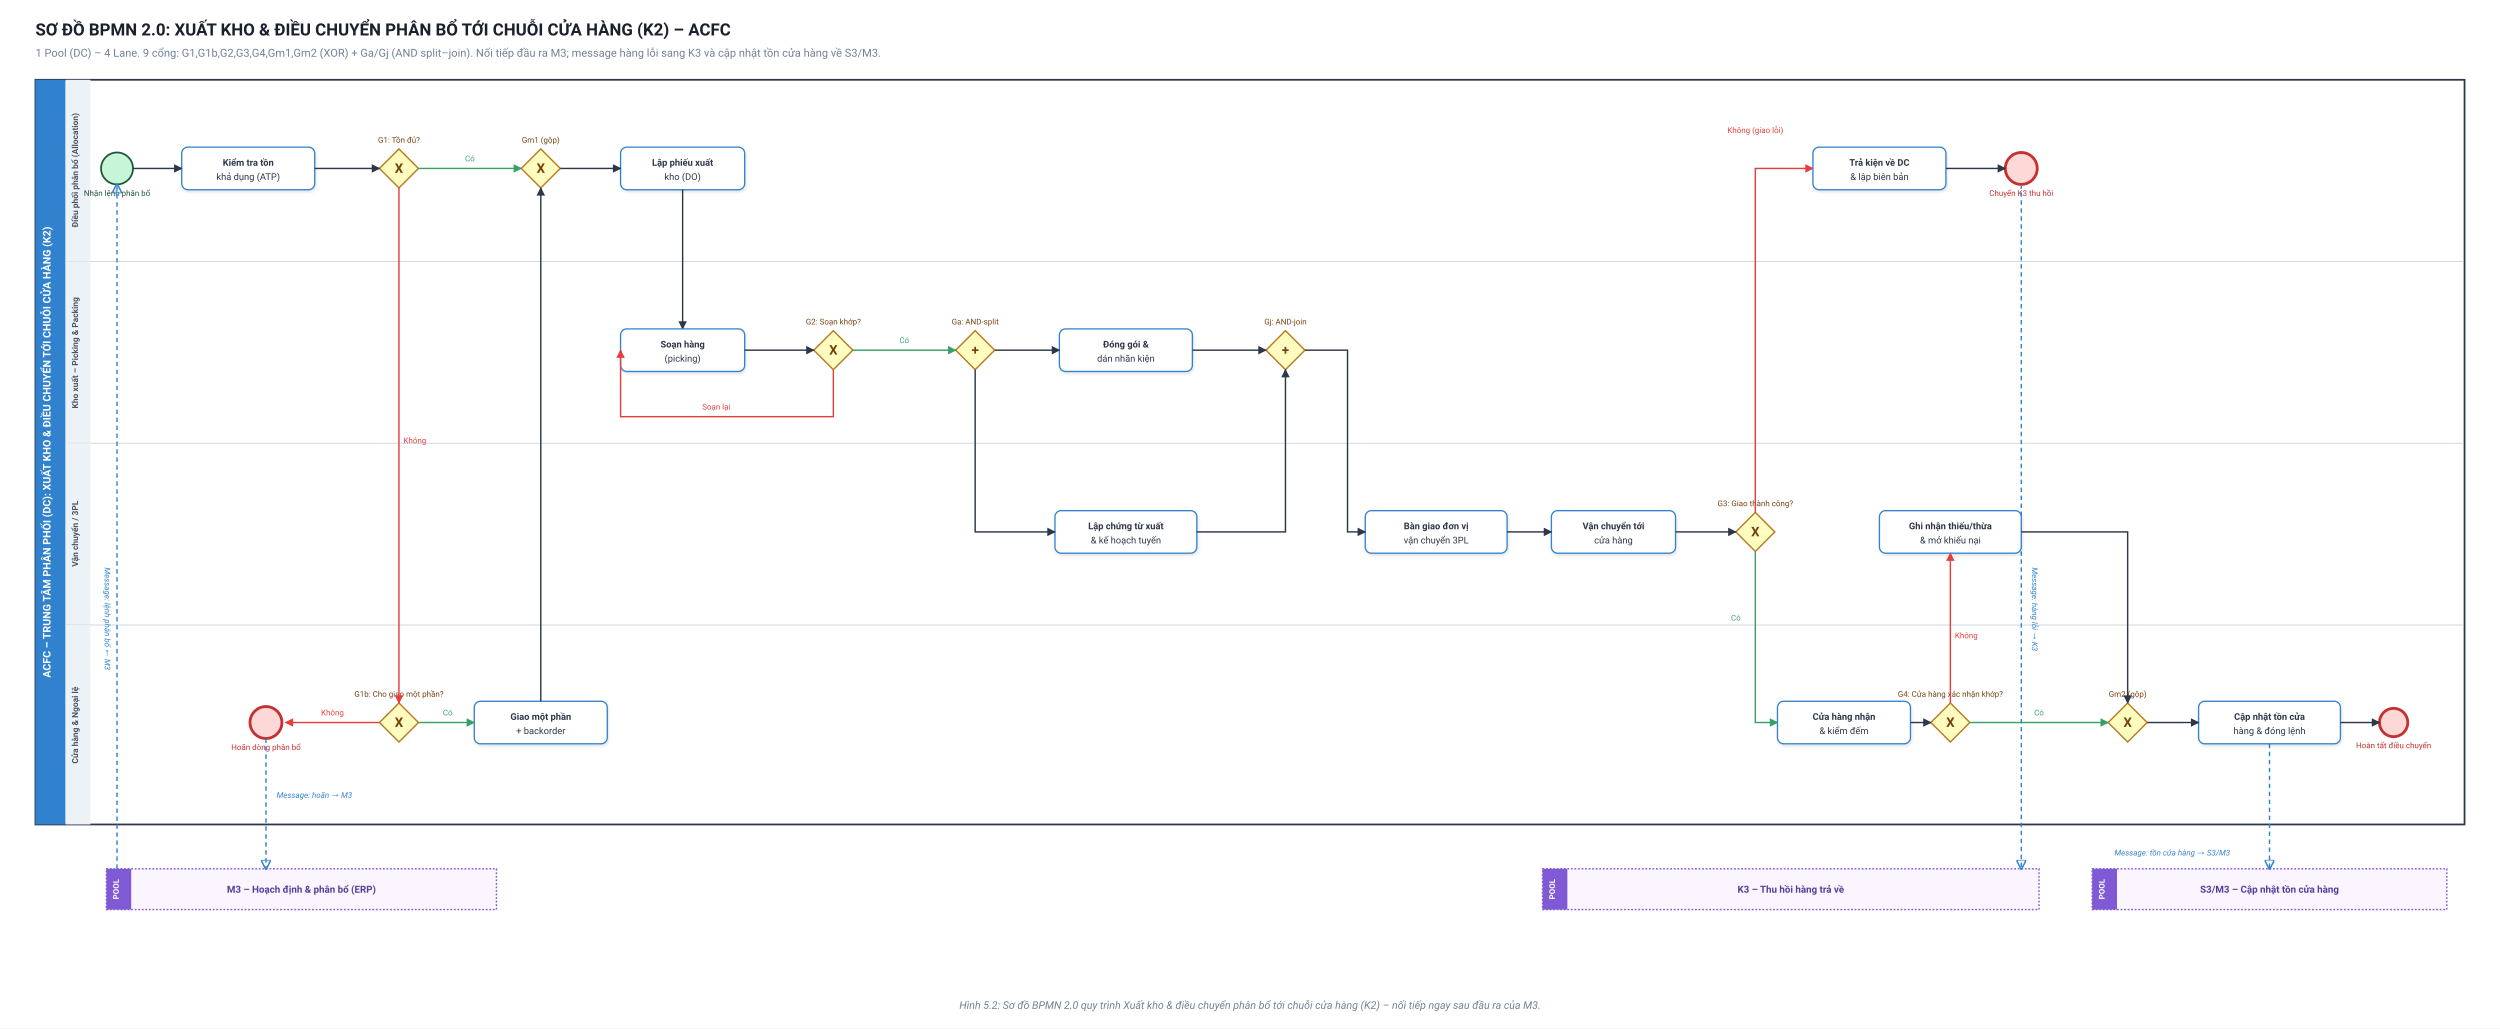
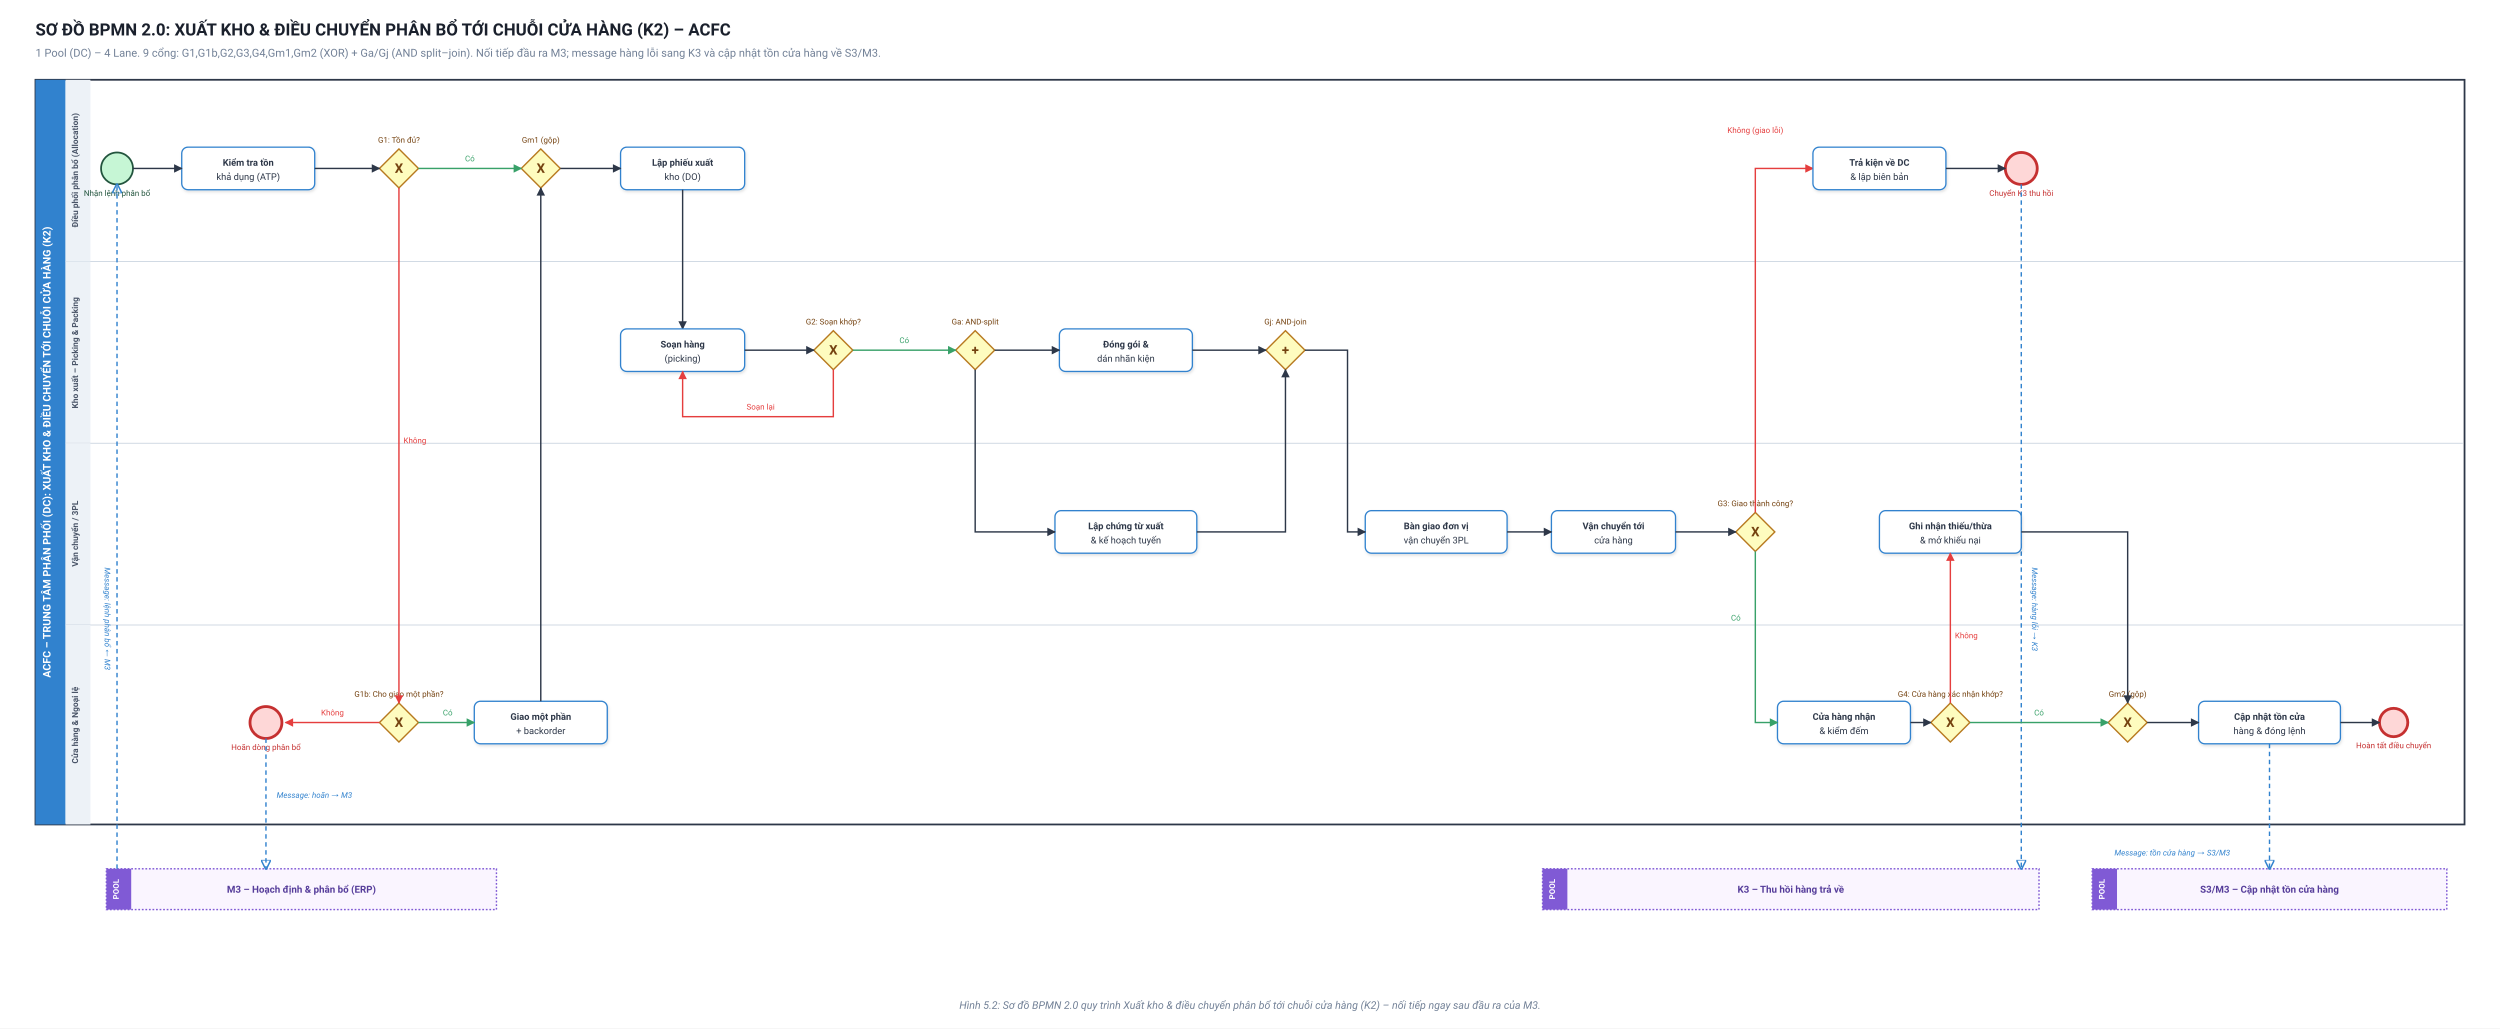
<svg xmlns="http://www.w3.org/2000/svg" width="2820" height="1160" font-family="-apple-system, BlinkMacSystemFont, 'Segoe UI', Roboto, Helvetica, Arial, sans-serif">
  <defs>
    <marker id="arrow" viewBox="0 0 10 10" refX="9" refY="5" markerWidth="6" markerHeight="6" orient="auto">
      <path d="M 0 0 L 10 5 L 0 10 z" fill="#2d3748" />
    </marker>
    <marker id="arrowG" viewBox="0 0 10 10" refX="9" refY="5" markerWidth="6" markerHeight="6" orient="auto">
      <path d="M 0 0 L 10 5 L 0 10 z" fill="#38a169" />
    </marker>
    <marker id="arrowR" viewBox="0 0 10 10" refX="9" refY="5" markerWidth="6" markerHeight="6" orient="auto">
      <path d="M 0 0 L 10 5 L 0 10 z" fill="#e53e3e" />
    </marker>
    <marker id="msgArrow" viewBox="0 0 10 10" refX="9" refY="5" markerWidth="7" markerHeight="7" orient="auto">
      <path d="M 0 0 L 10 5 L 0 10 z" fill="none" stroke="#3182ce" stroke-width="1.5" />
    </marker>
    <filter id="taskShadow" x="-6%" y="-6%" width="112%" height="118%" filterUnits="userSpaceOnUse">
      <feDropShadow dx="1" dy="2" stdDeviation="2" flood-color="#000" flood-opacity="0.12" />
    </filter>
  </defs>
  <rect width="2820" height="1160" fill="#ffffff" />
  <text x="40" y="40" font-size="19" font-weight="bold" fill="#1a202c">SƠ ĐỒ BPMN 2.0: XUẤT KHO &amp; ĐIỀU CHUYỂN PHÂN BỔ TỚI CHUỖI CỬA HÀNG (K2) – ACFC</text>
  <text x="40" y="64" font-size="12.5" fill="#718096">1 Pool (DC) – 4 Lane. 9 cổng: G1,G1b,G2,G3,G4,Gm1,Gm2 (XOR) + Ga/Gj (AND split–join). Nối tiếp đầu ra M3; message hàng lỗi sang K3 và cập nhật tồn cửa hàng về S3/M3.</text>
  <rect x="40" y="90" width="2740" height="840" fill="#ffffff" stroke="#2d3748" stroke-width="2" />
  <rect x="40" y="90" width="34" height="840" fill="#3182ce" />
  <text x="57" y="510" font-size="12" font-weight="bold" fill="#ffffff" transform="rotate(-90 57 510)" text-anchor="middle">ACFC – TRUNG TÂM PHÂN PHỐI (DC): XUẤT KHO &amp; ĐIỀU CHUYỂN TỚI CHUỖI CỬA HÀNG (K2)</text>
  <rect x="74" y="90" width="28" height="205" fill="#edf2f7" />
  <text x="88" y="192" font-size="9.5" font-weight="bold" fill="#4a5568" transform="rotate(-90 88 192)" text-anchor="middle">Điều phối phân bổ (Allocation)</text>
  <line x1="74" y1="295" x2="2778" y2="295" stroke="#cbd5e0" stroke-width="1" />
  <rect x="74" y="295" width="28" height="205" fill="#edf2f7" />
  <text x="88" y="398" font-size="9.5" font-weight="bold" fill="#4a5568" transform="rotate(-90 88 398)" text-anchor="middle">Kho xuất – Picking &amp; Packing</text>
  <line x1="74" y1="500" x2="2778" y2="500" stroke="#cbd5e0" stroke-width="1" />
  <rect x="74" y="500" width="28" height="205" fill="#edf2f7" />
  <text x="88" y="602" font-size="9.5" font-weight="bold" fill="#4a5568" transform="rotate(-90 88 602)" text-anchor="middle">Vận chuyển / 3PL</text>
  <line x1="74" y1="705" x2="2778" y2="705" stroke="#cbd5e0" stroke-width="1" />
  <rect x="74" y="705" width="28" height="225" fill="#edf2f7" />
  <text x="88" y="818" font-size="9.5" font-weight="bold" fill="#4a5568" transform="rotate(-90 88 818)" text-anchor="middle">Cửa hàng &amp; Ngoại lệ</text>
  <rect x="120" y="980" width="440" height="46" fill="#faf5ff" stroke="#805ad5" stroke-width="1.6" stroke-dasharray="2,2" />
  <rect x="120" y="980" width="28" height="46" fill="#805ad5" />
  <text x="134" y="1003" font-size="9" font-weight="bold" fill="#ffffff" transform="rotate(-90 134 1003)" text-anchor="middle">POOL</text>
  <text x="340" y="1007" font-size="11" font-weight="bold" fill="#553c9a" text-anchor="middle">M3 – Hoạch định &amp; phân bổ (ERP)</text>
  <rect x="1740" y="980" width="560" height="46" fill="#faf5ff" stroke="#805ad5" stroke-width="1.6" stroke-dasharray="2,2" />
  <rect x="1740" y="980" width="28" height="46" fill="#805ad5" />
  <text x="1754" y="1003" font-size="9" font-weight="bold" fill="#ffffff" transform="rotate(-90 1754 1003)" text-anchor="middle">POOL</text>
  <text x="2020" y="1007" font-size="11" font-weight="bold" fill="#553c9a" text-anchor="middle">K3 – Thu hồi hàng trả về</text>
  <rect x="2360" y="980" width="400" height="46" fill="#faf5ff" stroke="#805ad5" stroke-width="1.6" stroke-dasharray="2,2" />
  <rect x="2360" y="980" width="28" height="46" fill="#805ad5" />
  <text x="2374" y="1003" font-size="9" font-weight="bold" fill="#ffffff" transform="rotate(-90 2374 1003)" text-anchor="middle">POOL</text>
  <text x="2560" y="1007" font-size="11" font-weight="bold" fill="#553c9a" text-anchor="middle">S3/M3 – Cập nhật tồn cửa hàng</text>
  <circle cx="132" cy="190" r="18" fill="#c6f6d5" stroke="#22543d" stroke-width="2" />
  <text x="132" y="221" font-size="9" fill="#22543d" text-anchor="middle">Nhận lệnh phân bổ</text>
  <rect x="205" y="166" width="150" height="48" rx="7" fill="#ffffff" stroke="#3182ce" stroke-width="1.5" filter="url(#taskShadow)" />
  <text x="280" y="187" font-size="10.5" font-weight="bold" fill="#2d3748" text-anchor="middle">Kiểm tra tồn</text>
  <text x="280" y="203" font-size="10.5" fill="#2d3748" text-anchor="middle">khả dụng (ATP)</text>
  <polygon points="450,168 472,190 450,212 428,190" fill="#fefcbf" stroke="#b7791f" stroke-width="1.6" />
  <text x="450" y="195" font-size="15" font-weight="bold" fill="#744210" text-anchor="middle">X</text>
  <text x="450" y="161" font-size="9" fill="#744210" text-anchor="middle">G1: Tồn đủ?</text>
  <polygon points="610,168 632,190 610,212 588,190" fill="#fefcbf" stroke="#b7791f" stroke-width="1.6" />
  <text x="610" y="195" font-size="15" font-weight="bold" fill="#744210" text-anchor="middle">X</text>
  <text x="610" y="161" font-size="9" fill="#744210" text-anchor="middle">Gm1 (gộp)</text>
  <rect x="700" y="166" width="140" height="48" rx="7" fill="#ffffff" stroke="#3182ce" stroke-width="1.5" filter="url(#taskShadow)" />
  <text x="770" y="187" font-size="10.5" font-weight="bold" fill="#2d3748" text-anchor="middle">Lập phiếu xuất</text>
  <text x="770" y="203" font-size="10.5" fill="#2d3748" text-anchor="middle">kho (DO)</text>
  <path d="M 150 190 L 205 190" fill="none" stroke="#2d3748" stroke-width="1.6" marker-end="url(#arrow)" />
  <path d="M 355 190 L 428 190" fill="none" stroke="#2d3748" stroke-width="1.6" marker-end="url(#arrow)" />
  <path d="M 472 190 L 588 190" fill="none" stroke="#38a169" stroke-width="1.6" marker-end="url(#arrowG)" />
  <text x="530" y="182" font-size="9" fill="#38a169" text-anchor="middle">Có</text>
  <path d="M 632 190 L 700 190" fill="none" stroke="#2d3748" stroke-width="1.6" marker-end="url(#arrow)" />
  <path d="M 770 214 L 770 371" fill="none" stroke="#2d3748" stroke-width="1.6" marker-end="url(#arrow)" />
  <path d="M 132 980 L 132 208" fill="none" stroke="#3182ce" stroke-width="1.6" stroke-dasharray="5,4" marker-end="url(#msgArrow)" />
  <text x="118" y="640" font-size="9" font-style="italic" fill="#3182ce" transform="rotate(90 118 640)">Message: lệnh phân bổ ← M3</text>
  <polygon points="450,793 472,815 450,837 428,815" fill="#fefcbf" stroke="#b7791f" stroke-width="1.6" />
  <text x="450" y="820" font-size="15" font-weight="bold" fill="#744210" text-anchor="middle">X</text>
  <text x="450" y="786" font-size="9" fill="#744210" text-anchor="middle">G1b: Cho giao một phần?</text>
  <path d="M 450 212 L 450 793" fill="none" stroke="#e53e3e" stroke-width="1.6" marker-end="url(#arrowR)" />
  <text x="468" y="500" font-size="9" fill="#e53e3e" text-anchor="middle">Không</text>
  <rect x="535" y="791" width="150" height="48" rx="7" fill="#ffffff" stroke="#3182ce" stroke-width="1.5" filter="url(#taskShadow)" />
  <text x="610" y="812" font-size="10.5" font-weight="bold" fill="#2d3748" text-anchor="middle">Giao một phần</text>
  <text x="610" y="828" font-size="10.5" fill="#2d3748" text-anchor="middle">+ backorder</text>
  <path d="M 472 815 L 535 815" fill="none" stroke="#38a169" stroke-width="1.6" marker-end="url(#arrowG)" />
  <text x="505" y="807" font-size="9" fill="#38a169" text-anchor="middle">Có</text>
  <path d="M 610 791 L 610 212" fill="none" stroke="#2d3748" stroke-width="1.6" marker-end="url(#arrow)" />
  <circle cx="300" cy="815" r="18" fill="#fed7d7" stroke="#c53030" stroke-width="3.2" />
  <text x="300" y="846" font-size="9" fill="#c53030" text-anchor="middle">Hoãn dòng phân bổ</text>
  <path d="M 428 815 L 322 815" fill="none" stroke="#e53e3e" stroke-width="1.6" marker-end="url(#arrowR)" />
  <text x="375" y="807" font-size="9" fill="#e53e3e" text-anchor="middle">Không</text>
  <path d="M 300 833 L 300 980" fill="none" stroke="#3182ce" stroke-width="1.6" stroke-dasharray="5,4" marker-end="url(#msgArrow)" />
  <text x="312" y="900" font-size="9" font-style="italic" fill="#3182ce">Message: hoãn → M3</text>
  <rect x="700" y="371" width="140" height="48" rx="7" fill="#ffffff" stroke="#3182ce" stroke-width="1.5" filter="url(#taskShadow)" />
  <text x="770" y="392" font-size="10.5" font-weight="bold" fill="#2d3748" text-anchor="middle">Soạn hàng</text>
  <text x="770" y="408" font-size="10.5" fill="#2d3748" text-anchor="middle">(picking)</text>
  <polygon points="940,373 962,395 940,417 918,395" fill="#fefcbf" stroke="#b7791f" stroke-width="1.6" />
  <text x="940" y="400" font-size="15" font-weight="bold" fill="#744210" text-anchor="middle">X</text>
  <text x="940" y="366" font-size="9" fill="#744210" text-anchor="middle">G2: Soạn khớp?</text>
  <path d="M 840 395 L 918 395" fill="none" stroke="#2d3748" stroke-width="1.6" marker-end="url(#arrow)" />
-   <path d="M 940 417 L 940 470 L 700 470 L 700 395" fill="none" stroke="#e53e3e" stroke-width="1.6" marker-end="url(#arrowR)" />
-   <text x="808" y="462" font-size="9" fill="#e53e3e" text-anchor="middle">Soạn lại</text>
+   <path d="M 940 417 L 940 470 L 770 470 L 770 419" fill="none" stroke="#e53e3e" stroke-width="1.6" marker-end="url(#arrowR)" />
+   <text x="858" y="462" font-size="9" fill="#e53e3e" text-anchor="middle">Soạn lại</text>
  <polygon points="1100,373 1122,395 1100,417 1078,395" fill="#fefcbf" stroke="#b7791f" stroke-width="1.6" />
  <text x="1100" y="400" font-size="15" font-weight="bold" fill="#744210" text-anchor="middle">+</text>
  <text x="1100" y="366" font-size="9" fill="#744210" text-anchor="middle">Ga: AND-split</text>
  <path d="M 962 395 L 1078 395" fill="none" stroke="#38a169" stroke-width="1.6" marker-end="url(#arrowG)" />
  <text x="1020" y="387" font-size="9" fill="#38a169" text-anchor="middle">Có</text>
  <rect x="1195" y="371" width="150" height="48" rx="7" fill="#ffffff" stroke="#3182ce" stroke-width="1.5" filter="url(#taskShadow)" />
  <text x="1270" y="392" font-size="10.5" font-weight="bold" fill="#2d3748" text-anchor="middle">Đóng gói &amp;</text>
  <text x="1270" y="408" font-size="10.5" fill="#2d3748" text-anchor="middle">dán nhãn kiện</text>
  <rect x="1190" y="576" width="160" height="48" rx="7" fill="#ffffff" stroke="#3182ce" stroke-width="1.5" filter="url(#taskShadow)" />
  <text x="1270" y="597" font-size="10.5" font-weight="bold" fill="#2d3748" text-anchor="middle">Lập chứng từ xuất</text>
  <text x="1270" y="613" font-size="10.5" fill="#2d3748" text-anchor="middle">&amp; kế hoạch tuyến</text>
  <path d="M 1122 395 L 1195 395" fill="none" stroke="#2d3748" stroke-width="1.6" marker-end="url(#arrow)" />
  <path d="M 1100 417 L 1100 600 L 1190 600" fill="none" stroke="#2d3748" stroke-width="1.6" marker-end="url(#arrow)" />
  <polygon points="1450,373 1472,395 1450,417 1428,395" fill="#fefcbf" stroke="#b7791f" stroke-width="1.6" />
  <text x="1450" y="400" font-size="15" font-weight="bold" fill="#744210" text-anchor="middle">+</text>
  <text x="1450" y="366" font-size="9" fill="#744210" text-anchor="middle">Gj: AND-join</text>
  <path d="M 1345 395 L 1428 395" fill="none" stroke="#2d3748" stroke-width="1.6" marker-end="url(#arrow)" />
  <path d="M 1350 600 L 1450 600 L 1450 417" fill="none" stroke="#2d3748" stroke-width="1.6" marker-end="url(#arrow)" />
  <rect x="1540" y="576" width="160" height="48" rx="7" fill="#ffffff" stroke="#3182ce" stroke-width="1.5" filter="url(#taskShadow)" />
  <text x="1620" y="597" font-size="10.5" font-weight="bold" fill="#2d3748" text-anchor="middle">Bàn giao đơn vị</text>
  <text x="1620" y="613" font-size="10.5" fill="#2d3748" text-anchor="middle">vận chuyển 3PL</text>
  <path d="M 1472 395 L 1520 395 L 1520 600 L 1540 600" fill="none" stroke="#2d3748" stroke-width="1.6" marker-end="url(#arrow)" />
  <rect x="1750" y="576" width="140" height="48" rx="7" fill="#ffffff" stroke="#3182ce" stroke-width="1.5" filter="url(#taskShadow)" />
  <text x="1820" y="597" font-size="10.5" font-weight="bold" fill="#2d3748" text-anchor="middle">Vận chuyển tới</text>
  <text x="1820" y="613" font-size="10.5" fill="#2d3748" text-anchor="middle">cửa hàng</text>
  <path d="M 1700 600 L 1750 600" fill="none" stroke="#2d3748" stroke-width="1.6" marker-end="url(#arrow)" />
  <polygon points="1980,578 2002,600 1980,622 1958,600" fill="#fefcbf" stroke="#b7791f" stroke-width="1.6" />
  <text x="1980" y="605" font-size="15" font-weight="bold" fill="#744210" text-anchor="middle">X</text>
  <text x="1980" y="571" font-size="9" fill="#744210" text-anchor="middle">G3: Giao thành công?</text>
  <path d="M 1890 600 L 1958 600" fill="none" stroke="#2d3748" stroke-width="1.6" marker-end="url(#arrow)" />
  <path d="M 1980 578 L 1980 190 L 2045 190" fill="none" stroke="#e53e3e" stroke-width="1.6" marker-end="url(#arrowR)" />
  <text x="1980" y="150" font-size="9" fill="#e53e3e" text-anchor="middle">Không (giao lỗi)</text>
  <rect x="2045" y="166" width="150" height="48" rx="7" fill="#ffffff" stroke="#3182ce" stroke-width="1.5" filter="url(#taskShadow)" />
  <text x="2120" y="187" font-size="10.5" font-weight="bold" fill="#2d3748" text-anchor="middle">Trả kiện về DC</text>
  <text x="2120" y="203" font-size="10.5" fill="#2d3748" text-anchor="middle">&amp; lập biên bản</text>
  <circle cx="2280" cy="190" r="18" fill="#fed7d7" stroke="#c53030" stroke-width="3.2" />
  <text x="2280" y="221" font-size="9" fill="#c53030" text-anchor="middle">Chuyển K3 thu hồi</text>
  <path d="M 2195 190 L 2262 190" fill="none" stroke="#2d3748" stroke-width="1.6" marker-end="url(#arrow)" />
  <path d="M 2280 208 L 2280 980" fill="none" stroke="#3182ce" stroke-width="1.6" stroke-dasharray="5,4" marker-end="url(#msgArrow)" />
  <text x="2292" y="640" font-size="9" font-style="italic" fill="#3182ce" transform="rotate(90 2292 640)">Message: hàng lỗi → K3</text>
  <rect x="2005" y="791" width="150" height="48" rx="7" fill="#ffffff" stroke="#3182ce" stroke-width="1.5" filter="url(#taskShadow)" />
  <text x="2080" y="812" font-size="10.5" font-weight="bold" fill="#2d3748" text-anchor="middle">Cửa hàng nhận</text>
  <text x="2080" y="828" font-size="10.5" fill="#2d3748" text-anchor="middle">&amp; kiểm đếm</text>
  <path d="M 1980 622 L 1980 815 L 2005 815" fill="none" stroke="#38a169" stroke-width="1.6" marker-end="url(#arrowG)" />
  <text x="1958" y="700" font-size="9" fill="#38a169" text-anchor="middle">Có</text>
  <polygon points="2200,793 2222,815 2200,837 2178,815" fill="#fefcbf" stroke="#b7791f" stroke-width="1.6" />
  <text x="2200" y="820" font-size="15" font-weight="bold" fill="#744210" text-anchor="middle">X</text>
  <text x="2200" y="786" font-size="9" fill="#744210" text-anchor="middle">G4: Cửa hàng xác nhận khớp?</text>
  <path d="M 2155 815 L 2178 815" fill="none" stroke="#2d3748" stroke-width="1.6" marker-end="url(#arrow)" />
  <rect x="2120" y="576" width="160" height="48" rx="7" fill="#ffffff" stroke="#3182ce" stroke-width="1.5" filter="url(#taskShadow)" />
  <text x="2200" y="597" font-size="10.5" font-weight="bold" fill="#2d3748" text-anchor="middle">Ghi nhận thiếu/thừa</text>
  <text x="2200" y="613" font-size="10.5" fill="#2d3748" text-anchor="middle">&amp; mở khiếu nại</text>
  <path d="M 2200 793 L 2200 624" fill="none" stroke="#e53e3e" stroke-width="1.6" marker-end="url(#arrowR)" />
  <text x="2218" y="720" font-size="9" fill="#e53e3e" text-anchor="middle">Không</text>
  <polygon points="2400,793 2422,815 2400,837 2378,815" fill="#fefcbf" stroke="#b7791f" stroke-width="1.6" />
  <text x="2400" y="820" font-size="15" font-weight="bold" fill="#744210" text-anchor="middle">X</text>
  <text x="2400" y="786" font-size="9" fill="#744210" text-anchor="middle">Gm2 (gộp)</text>
  <path d="M 2280 600 L 2400 600 L 2400 793" fill="none" stroke="#2d3748" stroke-width="1.6" marker-end="url(#arrow)" />
  <path d="M 2222 815 L 2378 815" fill="none" stroke="#38a169" stroke-width="1.6" marker-end="url(#arrowG)" />
  <text x="2300" y="807" font-size="9" fill="#38a169" text-anchor="middle">Có</text>
  <rect x="2480" y="791" width="160" height="48" rx="7" fill="#ffffff" stroke="#3182ce" stroke-width="1.5" filter="url(#taskShadow)" />
  <text x="2560" y="812" font-size="10.5" font-weight="bold" fill="#2d3748" text-anchor="middle">Cập nhật tồn cửa</text>
  <text x="2560" y="828" font-size="10.5" fill="#2d3748" text-anchor="middle">hàng &amp; đóng lệnh</text>
  <path d="M 2422 815 L 2480 815" fill="none" stroke="#2d3748" stroke-width="1.6" marker-end="url(#arrow)" />
  <circle cx="2700" cy="815" r="16" fill="#fed7d7" stroke="#c53030" stroke-width="3.2" />
  <text x="2700" y="844" font-size="9" fill="#c53030" text-anchor="middle">Hoàn tất điều chuyển</text>
  <path d="M 2640 815 L 2684 815" fill="none" stroke="#2d3748" stroke-width="1.6" marker-end="url(#arrow)" />
  <path d="M 2560 839 L 2560 980" fill="none" stroke="#3182ce" stroke-width="1.6" stroke-dasharray="5,4" marker-end="url(#msgArrow)" />
  <text x="2385" y="965" font-size="9" font-style="italic" fill="#3182ce">Message: tồn cửa hàng → S3/M3</text>
  <text x="1410" y="1138" font-size="12" font-style="italic" fill="#718096" text-anchor="middle">Hình 5.2: Sơ đồ BPMN 2.0 quy trình Xuất kho &amp; điều chuyển phân bổ tới chuỗi cửa hàng (K2) – nối tiếp ngay sau đầu ra của M3.</text>
</svg>
